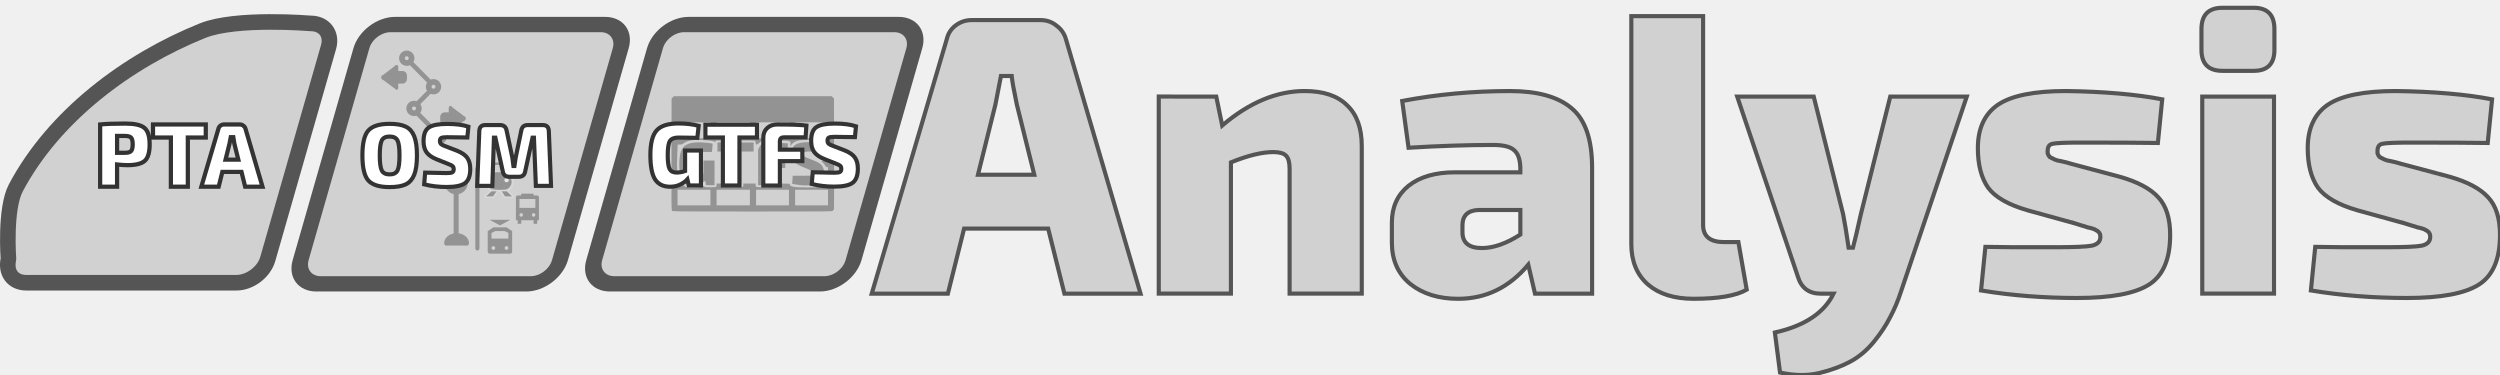
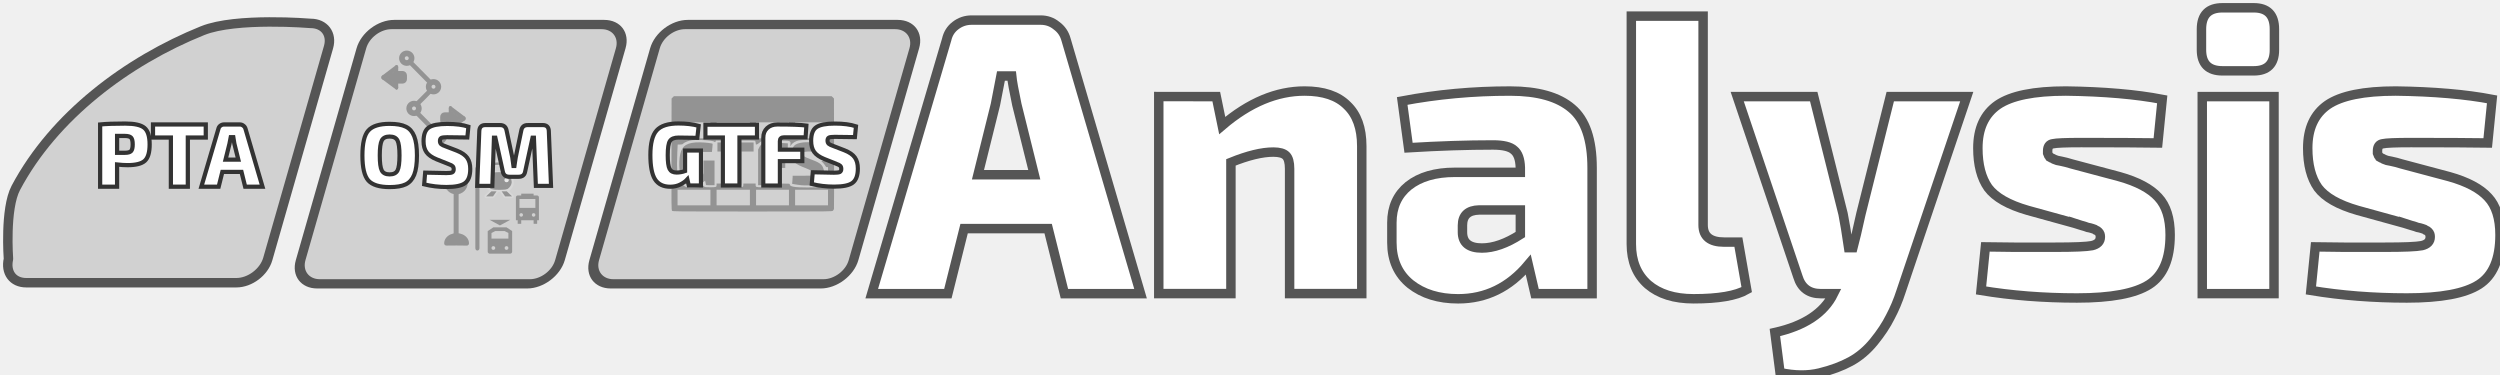
<svg xmlns="http://www.w3.org/2000/svg" width="200" height="30" viewBox="0 0 52.917 7.937" version="1.1" id="svg8">
  <defs id="defs2">
    </defs>
  <g id="layer1" transform="translate(-19.93508,-120.5299)">
-     <g id="g2081">
-       <g transform="matrix(0.330383,0,0,0.330383,13.93163,81.47845)" id="text12" style="font-style:normal;font-variant:normal;font-weight:bold;font-stretch:normal;font-size:5.953px;line-height:125%;font-family:Arial;-inkscape-font-specification:'Arial Bold';text-align:start;letter-spacing:0px;word-spacing:0px;text-anchor:start;fill:#d1d1d1;fill-opacity:1;stroke:#555555;stroke-width:0.265px;stroke-linecap:butt;stroke-linejoin:miter;stroke-opacity:1" aria-label="Analysis">
-         <path id="path1522" style="font-style:normal;font-variant:normal;font-weight:800;font-stretch:normal;font-size:25.4px;font-family:'Exo 2 Extra Bold';-inkscape-font-specification:'Exo 2 Extra Bold, Ultra-Bold';font-variant-ligatures:normal;font-variant-caps:normal;font-variant-numeric:normal;font-feature-settings:normal;text-align:start;writing-mode:lr-tb;text-anchor:start;fill:#d1d1d1;fill-opacity:1;stroke:#555555;stroke-width:0.265px;stroke-opacity:1" d="m 85.324,132.847 h -5.385 l -1.041,4.166 h -4.877 l 4.801,-16.281 q 0.127,-0.559 0.559,-0.889 0.457,-0.356 1.041,-0.356 h 4.42 q 0.584,0 1.016,0.356 0.457,0.33 0.61,0.889 l 4.775,16.281 h -4.877 z m -0.889,-3.454 -1.118,-4.496 q -0.279,-1.321 -0.33,-1.829 h -0.686 q -0.178,0.965 -0.356,1.829 l -1.118,4.496 z" />
-         <path id="path1524" style="font-style:normal;font-variant:normal;font-weight:800;font-stretch:normal;font-size:25.4px;font-family:'Exo 2 Extra Bold';-inkscape-font-specification:'Exo 2 Extra Bold, Ultra-Bold';font-variant-ligatures:normal;font-variant-caps:normal;font-variant-numeric:normal;font-feature-settings:normal;text-align:start;writing-mode:lr-tb;text-anchor:start;fill:#d1d1d1;fill-opacity:1;stroke:#555555;stroke-width:0.265px;stroke-opacity:1" d="m 96.094,124.388 0.381,1.854 q 2.591,-2.21 5.283,-2.21 1.803,0 2.718,0.914 0.94,0.889 0.94,2.616 v 9.449 h -4.623 v -8.001 q 0,-0.61 -0.229,-0.838 -0.229,-0.229 -0.813,-0.229 -1.092,0 -2.718,0.66 v 8.407 h -4.623 v -12.624 z" />
-         <path id="path1526" style="font-style:normal;font-variant:normal;font-weight:800;font-stretch:normal;font-size:25.4px;font-family:'Exo 2 Extra Bold';-inkscape-font-specification:'Exo 2 Extra Bold, Ultra-Bold';font-variant-ligatures:normal;font-variant-caps:normal;font-variant-numeric:normal;font-feature-settings:normal;text-align:start;writing-mode:lr-tb;text-anchor:start;fill:#d1d1d1;fill-opacity:1;stroke:#555555;stroke-width:0.265px;stroke-opacity:1" d="m 108.413,127.665 -0.406,-2.997 q 3.353,-0.635 6.909,-0.635 2.667,0 3.962,1.118 1.295,1.092 1.295,3.81 v 8.052 h -3.658 l -0.432,-1.854 q -1.829,2.184 -4.496,2.184 -1.854,0 -3.048,-0.94 -1.194,-0.965 -1.194,-2.667 v -1.27 q 0,-1.499 1.067,-2.362 1.092,-0.864 2.972,-0.864 h 4.191 v -0.305 q -0.025,-0.813 -0.406,-1.118 -0.356,-0.33 -1.346,-0.33 -2.464,0 -5.41,0.178 z m 3.454,4.978 v 0.432 q 0,1.016 1.245,1.016 1.118,0 2.464,-0.864 v -1.575 h -2.642 q -1.067,0.025 -1.067,0.991 z" />
-         <path id="path1528" style="font-style:normal;font-variant:normal;font-weight:800;font-stretch:normal;font-size:25.4px;font-family:'Exo 2 Extra Bold';-inkscape-font-specification:'Exo 2 Extra Bold, Ultra-Bold';font-variant-ligatures:normal;font-variant-caps:normal;font-variant-numeric:normal;font-feature-settings:normal;text-align:start;writing-mode:lr-tb;text-anchor:start;fill:#d1d1d1;fill-opacity:1;stroke:#555555;stroke-width:0.265px;stroke-opacity:1" d="m 127.285,119.232 v 13.386 q 0,1.092 1.346,1.092 h 0.914 l 0.533,3.048 q -1.016,0.584 -3.404,0.584 -1.854,0 -2.921,-0.914 -1.067,-0.94 -1.067,-2.591 v -14.605 z" />
-         <path id="path1530" style="font-style:normal;font-variant:normal;font-weight:800;font-stretch:normal;font-size:25.4px;font-family:'Exo 2 Extra Bold';-inkscape-font-specification:'Exo 2 Extra Bold, Ultra-Bold';font-variant-ligatures:normal;font-variant-caps:normal;font-variant-numeric:normal;font-feature-settings:normal;text-align:start;writing-mode:lr-tb;text-anchor:start;fill:#d1d1d1;fill-opacity:1;stroke:#555555;stroke-width:0.265px;stroke-opacity:1" d="m 144.176,124.388 -4.216,12.497 q -0.279,0.864 -0.686,1.626 -0.381,0.762 -1.041,1.575 -0.66,0.813 -1.499,1.27 -0.838,0.457 -1.981,0.737 -1.143,0.279 -2.54,-0.025 l -0.33,-2.565 q 2.845,-0.635 3.759,-2.489 h -0.813 q -1.143,0 -1.473,-1.092 l -3.886,-11.532 h 4.902 l 1.88,7.518 q 0.152,0.762 0.356,2.159 h 0.279 q 0.178,-0.66 0.508,-2.159 l 1.88,-7.518 z" />
-         <path id="path1532" style="font-style:normal;font-variant:normal;font-weight:800;font-stretch:normal;font-size:25.4px;font-family:'Exo 2 Extra Bold';-inkscape-font-specification:'Exo 2 Extra Bold, Ultra-Bold';font-variant-ligatures:normal;font-variant-caps:normal;font-variant-numeric:normal;font-feature-settings:normal;text-align:start;writing-mode:lr-tb;text-anchor:start;fill:#d1d1d1;fill-opacity:1;stroke:#555555;stroke-width:0.265px;stroke-opacity:1" d="m 151.034,132.491 -2.946,-0.813 q -1.854,-0.533 -2.54,-1.448 -0.66,-0.94 -0.66,-2.54 0,-1.88 1.27,-2.769 1.295,-0.889 4.369,-0.889 3.658,0.051 6.172,0.533 l -0.279,2.794 q -1.676,-0.025 -4.928,-0.025 -1.473,0 -1.803,0.076 -0.33,0.051 -0.33,0.457 0,0.076 0,0.152 0.025,0.076 0.051,0.127 0.051,0.051 0.076,0.102 0.051,0.025 0.127,0.076 0.076,0.025 0.152,0.076 0.076,0.025 0.203,0.076 0.152,0.025 0.254,0.051 0.127,0.025 0.33,0.076 0.203,0.051 0.356,0.102 l 3.048,0.813 q 1.727,0.483 2.489,1.321 0.762,0.813 0.762,2.413 0,2.311 -1.346,3.175 -1.346,0.864 -4.623,0.864 -3.226,0 -6.147,-0.483 l 0.279,-2.794 q 0.254,0 1.854,0.025 1.6,0 2.591,0 1.88,0 2.388,-0.102 0.533,-0.127 0.533,-0.559 0,-0.102 -0.025,-0.178 -0.025,-0.076 -0.102,-0.152 -0.076,-0.076 -0.152,-0.102 -0.051,-0.051 -0.229,-0.102 -0.152,-0.051 -0.305,-0.076 -0.127,-0.051 -0.406,-0.127 -0.254,-0.076 -0.483,-0.152 z" />
-         <path id="path1534" style="font-style:normal;font-variant:normal;font-weight:800;font-stretch:normal;font-size:25.4px;font-family:'Exo 2 Extra Bold';-inkscape-font-specification:'Exo 2 Extra Bold, Ultra-Bold';font-variant-ligatures:normal;font-variant-caps:normal;font-variant-numeric:normal;font-feature-settings:normal;text-align:start;writing-mode:lr-tb;text-anchor:start;fill:#d1d1d1;fill-opacity:1;stroke:#555555;stroke-width:0.265px;stroke-opacity:1" d="m 160.559,118.699 h 2.007 q 1.321,0 1.321,1.372 v 1.321 q 0,1.346 -1.321,1.346 h -2.007 q -1.346,0 -1.346,-1.346 v -1.321 q 0,-1.372 1.346,-1.372 z m 3.302,18.313 h -4.597 v -12.624 h 4.597 z" />
-         <path id="path1536" style="font-style:normal;font-variant:normal;font-weight:800;font-stretch:normal;font-size:25.4px;font-family:'Exo 2 Extra Bold';-inkscape-font-specification:'Exo 2 Extra Bold, Ultra-Bold';font-variant-ligatures:normal;font-variant-caps:normal;font-variant-numeric:normal;font-feature-settings:normal;text-align:start;writing-mode:lr-tb;text-anchor:start;fill:#d1d1d1;fill-opacity:1;stroke:#555555;stroke-width:0.265px;stroke-opacity:1" d="m 172.167,132.491 -2.946,-0.813 q -1.854,-0.533 -2.54,-1.448 -0.66,-0.94 -0.66,-2.54 0,-1.88 1.27,-2.769 1.295,-0.889 4.369,-0.889 3.658,0.051 6.172,0.533 l -0.279,2.794 q -1.676,-0.025 -4.928,-0.025 -1.473,0 -1.803,0.076 -0.33,0.051 -0.33,0.457 0,0.076 0,0.152 0.025,0.076 0.051,0.127 0.051,0.051 0.076,0.102 0.051,0.025 0.127,0.076 0.076,0.025 0.152,0.076 0.076,0.025 0.203,0.076 0.152,0.025 0.254,0.051 0.127,0.025 0.33,0.076 0.203,0.051 0.356,0.102 l 3.048,0.813 q 1.727,0.483 2.489,1.321 0.762,0.813 0.762,2.413 0,2.311 -1.346,3.175 -1.346,0.864 -4.623,0.864 -3.226,0 -6.147,-0.483 l 0.279,-2.794 q 0.254,0 1.854,0.025 1.6,0 2.591,0 1.88,0 2.388,-0.102 0.533,-0.127 0.533,-0.559 0,-0.102 -0.025,-0.178 -0.025,-0.076 -0.102,-0.152 -0.076,-0.076 -0.152,-0.102 -0.051,-0.051 -0.229,-0.102 -0.152,-0.051 -0.305,-0.076 -0.127,-0.051 -0.406,-0.127 -0.254,-0.076 -0.483,-0.152 z" />
+     <g id="g1160">
+       <g transform="matrix(0.330383,0,0,0.330383,13.93163,81.47845)" id="text12" style="font-style:normal;font-variant:normal;font-weight:bold;font-stretch:normal;font-size:5.953px;line-height:125%;font-family:Arial;-inkscape-font-specification:'Arial Bold';text-align:start;letter-spacing:0px;word-spacing:0px;text-anchor:start;fill:#ffffff;fill-opacity:1;stroke:#555555;stroke-width:0.605;stroke-linecap:butt;stroke-linejoin:miter;stroke-miterlimit:4;stroke-dasharray:none;stroke-opacity:1" aria-label="Analysis">
+         <path id="path1522" style="font-style:normal;font-variant:normal;font-weight:800;font-stretch:normal;font-size:25.4px;font-family:'Exo 2 Extra Bold';-inkscape-font-specification:'Exo 2 Extra Bold, Ultra-Bold';font-variant-ligatures:normal;font-variant-caps:normal;font-variant-numeric:normal;font-feature-settings:normal;text-align:start;writing-mode:lr-tb;text-anchor:start;fill:#ffffff;fill-opacity:1;stroke:#555555;stroke-width:0.605;stroke-miterlimit:4;stroke-dasharray:none;stroke-opacity:1" d="m 85.324,132.847 h -5.385 l -1.041,4.166 h -4.877 l 4.801,-16.281 q 0.127,-0.559 0.559,-0.889 0.457,-0.356 1.041,-0.356 h 4.42 q 0.584,0 1.016,0.356 0.457,0.33 0.61,0.889 l 4.775,16.281 h -4.877 z m -0.889,-3.454 -1.118,-4.496 q -0.279,-1.321 -0.33,-1.829 h -0.686 q -0.178,0.965 -0.356,1.829 l -1.118,4.496 z" />
+         <path id="path1524" style="font-style:normal;font-variant:normal;font-weight:800;font-stretch:normal;font-size:25.4px;font-family:'Exo 2 Extra Bold';-inkscape-font-specification:'Exo 2 Extra Bold, Ultra-Bold';font-variant-ligatures:normal;font-variant-caps:normal;font-variant-numeric:normal;font-feature-settings:normal;text-align:start;writing-mode:lr-tb;text-anchor:start;fill:#ffffff;fill-opacity:1;stroke:#555555;stroke-width:0.605;stroke-miterlimit:4;stroke-dasharray:none;stroke-opacity:1" d="m 96.094,124.388 0.381,1.854 q 2.591,-2.21 5.283,-2.21 1.803,0 2.718,0.914 0.94,0.889 0.94,2.616 v 9.449 h -4.623 v -8.001 q 0,-0.61 -0.229,-0.838 -0.229,-0.229 -0.813,-0.229 -1.092,0 -2.718,0.66 v 8.407 h -4.623 v -12.624 z" />
+         <path id="path1526" style="font-style:normal;font-variant:normal;font-weight:800;font-stretch:normal;font-size:25.4px;font-family:'Exo 2 Extra Bold';-inkscape-font-specification:'Exo 2 Extra Bold, Ultra-Bold';font-variant-ligatures:normal;font-variant-caps:normal;font-variant-numeric:normal;font-feature-settings:normal;text-align:start;writing-mode:lr-tb;text-anchor:start;fill:#ffffff;fill-opacity:1;stroke:#555555;stroke-width:0.605;stroke-miterlimit:4;stroke-dasharray:none;stroke-opacity:1" d="m 108.413,127.665 -0.406,-2.997 q 3.353,-0.635 6.909,-0.635 2.667,0 3.962,1.118 1.295,1.092 1.295,3.81 v 8.052 h -3.658 l -0.432,-1.854 q -1.829,2.184 -4.496,2.184 -1.854,0 -3.048,-0.94 -1.194,-0.965 -1.194,-2.667 v -1.27 q 0,-1.499 1.067,-2.362 1.092,-0.864 2.972,-0.864 h 4.191 v -0.305 q -0.025,-0.813 -0.406,-1.118 -0.356,-0.33 -1.346,-0.33 -2.464,0 -5.41,0.178 z m 3.454,4.978 v 0.432 q 0,1.016 1.245,1.016 1.118,0 2.464,-0.864 v -1.575 h -2.642 q -1.067,0.025 -1.067,0.991 z" />
+         <path id="path1528" style="font-style:normal;font-variant:normal;font-weight:800;font-stretch:normal;font-size:25.4px;font-family:'Exo 2 Extra Bold';-inkscape-font-specification:'Exo 2 Extra Bold, Ultra-Bold';font-variant-ligatures:normal;font-variant-caps:normal;font-variant-numeric:normal;font-feature-settings:normal;text-align:start;writing-mode:lr-tb;text-anchor:start;fill:#ffffff;fill-opacity:1;stroke:#555555;stroke-width:0.605;stroke-miterlimit:4;stroke-dasharray:none;stroke-opacity:1" d="m 127.285,119.232 v 13.386 q 0,1.092 1.346,1.092 h 0.914 l 0.533,3.048 q -1.016,0.584 -3.404,0.584 -1.854,0 -2.921,-0.914 -1.067,-0.94 -1.067,-2.591 v -14.605 z" />
+         <path id="path1530" style="font-style:normal;font-variant:normal;font-weight:800;font-stretch:normal;font-size:25.4px;font-family:'Exo 2 Extra Bold';-inkscape-font-specification:'Exo 2 Extra Bold, Ultra-Bold';font-variant-ligatures:normal;font-variant-caps:normal;font-variant-numeric:normal;font-feature-settings:normal;text-align:start;writing-mode:lr-tb;text-anchor:start;fill:#ffffff;fill-opacity:1;stroke:#555555;stroke-width:0.605;stroke-miterlimit:4;stroke-dasharray:none;stroke-opacity:1" d="m 144.176,124.388 -4.216,12.497 q -0.279,0.864 -0.686,1.626 -0.381,0.762 -1.041,1.575 -0.66,0.813 -1.499,1.27 -0.838,0.457 -1.981,0.737 -1.143,0.279 -2.54,-0.025 l -0.33,-2.565 q 2.845,-0.635 3.759,-2.489 h -0.813 q -1.143,0 -1.473,-1.092 l -3.886,-11.532 h 4.902 l 1.88,7.518 q 0.152,0.762 0.356,2.159 h 0.279 q 0.178,-0.66 0.508,-2.159 l 1.88,-7.518 z" />
+         <path id="path1532" style="font-style:normal;font-variant:normal;font-weight:800;font-stretch:normal;font-size:25.4px;font-family:'Exo 2 Extra Bold';-inkscape-font-specification:'Exo 2 Extra Bold, Ultra-Bold';font-variant-ligatures:normal;font-variant-caps:normal;font-variant-numeric:normal;font-feature-settings:normal;text-align:start;writing-mode:lr-tb;text-anchor:start;fill:#ffffff;fill-opacity:1;stroke:#555555;stroke-width:0.605;stroke-miterlimit:4;stroke-dasharray:none;stroke-opacity:1" d="m 151.034,132.491 -2.946,-0.813 q -1.854,-0.533 -2.54,-1.448 -0.66,-0.94 -0.66,-2.54 0,-1.88 1.27,-2.769 1.295,-0.889 4.369,-0.889 3.658,0.051 6.172,0.533 l -0.279,2.794 q -1.676,-0.025 -4.928,-0.025 -1.473,0 -1.803,0.076 -0.33,0.051 -0.33,0.457 0,0.076 0,0.152 0.025,0.076 0.051,0.127 0.051,0.051 0.076,0.102 0.051,0.025 0.127,0.076 0.076,0.025 0.152,0.076 0.076,0.025 0.203,0.076 0.152,0.025 0.254,0.051 0.127,0.025 0.33,0.076 0.203,0.051 0.356,0.102 l 3.048,0.813 q 1.727,0.483 2.489,1.321 0.762,0.813 0.762,2.413 0,2.311 -1.346,3.175 -1.346,0.864 -4.623,0.864 -3.226,0 -6.147,-0.483 l 0.279,-2.794 q 0.254,0 1.854,0.025 1.6,0 2.591,0 1.88,0 2.388,-0.102 0.533,-0.127 0.533,-0.559 0,-0.102 -0.025,-0.178 -0.025,-0.076 -0.102,-0.152 -0.076,-0.076 -0.152,-0.102 -0.051,-0.051 -0.229,-0.102 -0.152,-0.051 -0.305,-0.076 -0.127,-0.051 -0.406,-0.127 -0.254,-0.076 -0.483,-0.152 z" />
+         <path id="path1534" style="font-style:normal;font-variant:normal;font-weight:800;font-stretch:normal;font-size:25.4px;font-family:'Exo 2 Extra Bold';-inkscape-font-specification:'Exo 2 Extra Bold, Ultra-Bold';font-variant-ligatures:normal;font-variant-caps:normal;font-variant-numeric:normal;font-feature-settings:normal;text-align:start;writing-mode:lr-tb;text-anchor:start;fill:#ffffff;fill-opacity:1;stroke:#555555;stroke-width:0.605;stroke-miterlimit:4;stroke-dasharray:none;stroke-opacity:1" d="m 160.559,118.699 h 2.007 q 1.321,0 1.321,1.372 v 1.321 q 0,1.346 -1.321,1.346 h -2.007 q -1.346,0 -1.346,-1.346 v -1.321 q 0,-1.372 1.346,-1.372 z m 3.302,18.313 h -4.597 v -12.624 h 4.597 z" />
+         <path id="path1536" style="font-style:normal;font-variant:normal;font-weight:800;font-stretch:normal;font-size:25.4px;font-family:'Exo 2 Extra Bold';-inkscape-font-specification:'Exo 2 Extra Bold, Ultra-Bold';font-variant-ligatures:normal;font-variant-caps:normal;font-variant-numeric:normal;font-feature-settings:normal;text-align:start;writing-mode:lr-tb;text-anchor:start;fill:#ffffff;fill-opacity:1;stroke:#555555;stroke-width:0.605;stroke-miterlimit:4;stroke-dasharray:none;stroke-opacity:1" d="m 172.167,132.491 -2.946,-0.813 q -1.854,-0.533 -2.54,-1.448 -0.66,-0.94 -0.66,-2.54 0,-1.88 1.27,-2.769 1.295,-0.889 4.369,-0.889 3.658,0.051 6.172,0.533 l -0.279,2.794 q -1.676,-0.025 -4.928,-0.025 -1.473,0 -1.803,0.076 -0.33,0.051 -0.33,0.457 0,0.076 0,0.152 0.025,0.076 0.051,0.127 0.051,0.051 0.076,0.102 0.051,0.025 0.127,0.076 0.076,0.025 0.152,0.076 0.076,0.025 0.203,0.076 0.152,0.025 0.254,0.051 0.127,0.025 0.33,0.076 0.203,0.051 0.356,0.102 l 3.048,0.813 q 1.727,0.483 2.489,1.321 0.762,0.813 0.762,2.413 0,2.311 -1.346,3.175 -1.346,0.864 -4.623,0.864 -3.226,0 -6.147,-0.483 l 0.279,-2.794 q 0.254,0 1.854,0.025 1.6,0 2.591,0 1.88,0 2.388,-0.102 0.533,-0.127 0.533,-0.559 0,-0.102 -0.025,-0.178 -0.025,-0.076 -0.102,-0.152 -0.076,-0.076 -0.152,-0.102 -0.051,-0.051 -0.229,-0.102 -0.152,-0.051 -0.305,-0.076 -0.127,-0.051 -0.406,-0.127 -0.254,-0.076 -0.483,-0.152 z" />
      </g>
-       <rect transform="matrix(1,0,-0.2756374,0.9612617,0,0)" ry="0.522" y="125.927" x="68.653" height="5.71" width="5.489" id="rect14" style="opacity:1;fill:#d1d1d1;fill-opacity:1;fill-rule:evenodd;stroke:#555555;stroke-width:0.337;stroke-linecap:round;stroke-linejoin:round;stroke-miterlimit:4;stroke-dasharray:none;stroke-dashoffset:0;stroke-opacity:1;paint-order:normal" />
-       <rect transform="matrix(1,0,-0.2756374,0.9612617,0,0)" ry="0.522" y="125.927" x="62.439" height="5.71" width="5.489" id="rect14-8" style="opacity:1;fill:#d1d1d1;fill-opacity:1;fill-rule:evenodd;stroke:#555555;stroke-width:0.337;stroke-linecap:round;stroke-linejoin:round;stroke-miterlimit:4;stroke-dasharray:none;stroke-dashoffset:0;stroke-opacity:1;paint-order:normal" />
-       <path id="rect14-3" d="m 24.225,121.178 c 0.708,-0.286 2.286,-0.153 2.286,-0.153 0.289,0 0.458,0.224 0.378,0.502 l -1.286,4.485 c -0.08,0.278 -0.377,0.502 -0.666,0.502 h -4.445 c -0.289,0 -0.442,-0.22 -0.378,-0.502 0,0 -0.08,-1.06 0.156,-1.506 0.807,-1.522 2.356,-2.684 3.954,-3.328 z" style="opacity:1;fill:#d1d1d1;fill-opacity:1;fill-rule:evenodd;stroke:#555555;stroke-width:0.33;stroke-linecap:round;stroke-linejoin:round;stroke-miterlimit:4;stroke-dasharray:none;stroke-dashoffset:0;stroke-opacity:1;paint-order:normal" />
+       <rect transform="matrix(1,0,-0.2756374,0.9612617,0,0)" ry="0.522" y="125.927" x="68.653" height="5.71" width="5.489" id="rect14" style="opacity:1;fill:#d1d1d1;fill-opacity:1;fill-rule:evenodd;stroke:#555555;stroke-width:0.204;stroke-linecap:round;stroke-linejoin:round;stroke-miterlimit:4;stroke-dasharray:none;stroke-dashoffset:0;stroke-opacity:1;paint-order:normal" />
+       <rect transform="matrix(1,0,-0.2756374,0.9612617,0,0)" ry="0.522" y="125.927" x="62.439" height="5.71" width="5.489" id="rect14-8" style="opacity:1;fill:#d1d1d1;fill-opacity:1;fill-rule:evenodd;stroke:#555555;stroke-width:0.204;stroke-linecap:round;stroke-linejoin:round;stroke-miterlimit:4;stroke-dasharray:none;stroke-dashoffset:0;stroke-opacity:1;paint-order:normal" />
+       <path id="rect14-3" d="m 24.225,121.178 c 0.708,-0.286 2.286,-0.153 2.286,-0.153 0.289,0 0.458,0.224 0.378,0.502 l -1.286,4.485 c -0.08,0.278 -0.377,0.502 -0.666,0.502 h -4.445 c -0.289,0 -0.442,-0.22 -0.378,-0.502 0,0 -0.08,-1.06 0.156,-1.506 0.807,-1.522 2.356,-2.684 3.954,-3.328 z" style="opacity:1;fill:#d1d1d1;fill-opacity:1;fill-rule:evenodd;stroke:#555555;stroke-width:0.2;stroke-linecap:round;stroke-linejoin:round;stroke-miterlimit:4;stroke-dasharray:none;stroke-dashoffset:0;stroke-opacity:1;paint-order:normal" />
      <g style="opacity:0.5" id="g1064" transform="matrix(0.07799158,0,0,0.07799158,26.09587,114.8543)">
        <path style="fill:#555555;fill-opacity:1;fill-rule:evenodd;stroke:#555555;stroke-width:14.805;stroke-linecap:round;stroke-linejoin:miter;stroke-miterlimit:4;stroke-dasharray:none;stroke-opacity:1" d="M 9.453,111.443 C 2.985,128.192 -3.483,144.942 -9.95,161.692" id="path332" transform="matrix(0.05632864,0.05723231,-0.04795808,0.09216593,42.46752,86.72184)" />
        <path style="display:inline;fill:#555555;fill-opacity:1;fill-rule:evenodd;stroke:#555555;stroke-width:10.109;stroke-linecap:round;stroke-linejoin:miter;stroke-miterlimit:4;stroke-dasharray:none;stroke-opacity:1" d="M 9.453,111.443 C 2.985,128.192 -3.483,144.942 -9.95,161.692" id="path332-5-9" transform="matrix(0.03553395,-0.1295681,0.1165336,0.05416917,19.14018,84.96239)" />
        <path style="display:inline;fill:#555555;fill-opacity:1;fill-rule:evenodd;stroke:#555555;stroke-width:10.109;stroke-linecap:round;stroke-linejoin:miter;stroke-miterlimit:4;stroke-dasharray:none;stroke-opacity:1" d="M 9.453,111.443 C 2.985,128.192 -3.483,144.942 -9.95,161.692" id="path332-5-9-3" transform="matrix(0.03553395,-0.1295681,0.1165336,0.05416917,20.9746,98.70697)" />
        <ellipse style="display:inline;opacity:1;fill:none;fill-opacity:1;fill-rule:evenodd;stroke:#555555;stroke-width:1.549;stroke-linecap:round;stroke-linejoin:round;stroke-miterlimit:4;stroke-dasharray:none;stroke-dashoffset:0;stroke-opacity:1" id="path1178-0-6-9-8" cx="31.401" cy="88.566" rx="1.307" ry="1.301" />
        <ellipse style="display:inline;opacity:1;fill:none;fill-opacity:1;fill-rule:evenodd;stroke:#555555;stroke-width:1.549;stroke-linecap:round;stroke-linejoin:round;stroke-miterlimit:4;stroke-dasharray:none;stroke-dashoffset:0;stroke-opacity:1" id="path1178-0-6-9-0" cx="38.66" cy="96.308" rx="1.307" ry="1.301" />
        <ellipse style="display:inline;opacity:1;fill:none;fill-opacity:1;fill-rule:evenodd;stroke:#555555;stroke-width:1.549;stroke-linecap:round;stroke-linejoin:round;stroke-miterlimit:4;stroke-dasharray:none;stroke-dashoffset:0;stroke-opacity:1" id="path1178-0-6-9-2" cx="33.372" cy="102.193" rx="1.307" ry="1.301" />
        <ellipse style="display:inline;opacity:1;fill:none;fill-opacity:1;fill-rule:evenodd;stroke:#555555;stroke-width:1.549;stroke-linecap:round;stroke-linejoin:round;stroke-miterlimit:4;stroke-dasharray:none;stroke-dashoffset:0;stroke-opacity:1" id="path1178-0-6-9-1" cx="40.216" cy="109.832" rx="1.307" ry="1.301" />
        <g id="g8265" transform="matrix(0.6050487,0,0,0.6050487,16.29402,41.06416)">
          <g style="fill:#555555;fill-opacity:1" transform="matrix(-0.7270975,0,0,0.9466086,53.47334,12.68165)" id="g1778-5">
            <path transform="rotate(0.3252892,12.29847,98.03067)" d="m 12.276,93.222 c 0.015,3.206 0.03,6.411 0.044,9.617" id="path1745-9" style="fill:#555555;fill-opacity:1;fill-rule:evenodd;stroke:#555555;stroke-width:2;stroke-linecap:round;stroke-linejoin:miter;stroke-miterlimit:4;stroke-dasharray:none;stroke-opacity:1" />
            <path transform="rotate(-60.11306,12.32021,102.884)" d="m 12.276,93.222 c 0.015,3.206 0.03,6.411 0.044,9.617" id="path1745-4-7" style="fill:#555555;fill-opacity:1;fill-rule:evenodd;stroke:#555555;stroke-width:2;stroke-linecap:round;stroke-linejoin:miter;stroke-miterlimit:4;stroke-dasharray:none;stroke-opacity:1" />
            <path transform="rotate(60.08149,12.21201,93.2114)" d="m 12.276,93.222 c 0.015,3.206 0.03,6.411 0.044,9.617" id="path1745-6-5" style="fill:#555555;fill-opacity:1;fill-rule:evenodd;stroke:#555555;stroke-width:2;stroke-linecap:round;stroke-linejoin:miter;stroke-miterlimit:4;stroke-dasharray:none;stroke-opacity:1" />
          </g>
          <path transform="matrix(0.2645833,0,0,0.2645833,19.97857,83.54421)" id="path8249" d="m 95.593,83.017 c 0,3.657 0,7.314 0,10.971 4.886,-3.615 9.77,-7.231 14.652,-10.852 -4.883,-3.699 -9.767,-7.395 -14.652,-11.091 0,3.657 0,7.314 0,10.971 z" style="opacity:1;fill:#555555;fill-opacity:1;fill-rule:evenodd;stroke:#555555;stroke-width:2.407;stroke-linecap:round;stroke-linejoin:round;stroke-miterlimit:4;stroke-dasharray:none;stroke-dashoffset:0;stroke-opacity:1;paint-order:normal" />
        </g>
        <g id="g8265-8" transform="matrix(-0.6050487,0,0,0.6050487,55.5863,29.9198)">
          <g style="fill:#555555;fill-opacity:1" transform="matrix(-0.7270975,0,0,0.9466086,53.47334,12.68165)" id="g1778-5-6">
            <path transform="rotate(0.3252892,12.29847,98.03067)" d="m 12.276,93.222 c 0.015,3.206 0.03,6.411 0.044,9.617" id="path1745-9-0" style="fill:#555555;fill-opacity:1;fill-rule:evenodd;stroke:#555555;stroke-width:2;stroke-linecap:round;stroke-linejoin:miter;stroke-miterlimit:4;stroke-dasharray:none;stroke-opacity:1" />
            <path transform="rotate(-60.11306,12.32021,102.884)" d="m 12.276,93.222 c 0.015,3.206 0.03,6.411 0.044,9.617" id="path1745-4-7-4" style="fill:#555555;fill-opacity:1;fill-rule:evenodd;stroke:#555555;stroke-width:2;stroke-linecap:round;stroke-linejoin:miter;stroke-miterlimit:4;stroke-dasharray:none;stroke-opacity:1" />
            <path transform="rotate(60.08149,12.21201,93.2114)" d="m 12.276,93.222 c 0.015,3.206 0.03,6.411 0.044,9.617" id="path1745-6-5-8" style="fill:#555555;fill-opacity:1;fill-rule:evenodd;stroke:#555555;stroke-width:2;stroke-linecap:round;stroke-linejoin:miter;stroke-miterlimit:4;stroke-dasharray:none;stroke-opacity:1" />
          </g>
          <path transform="matrix(0.2645833,0,0,0.2645833,19.97857,83.54421)" id="path8249-8" d="m 95.593,83.017 c 0,3.657 0,7.314 0,10.971 4.886,-3.615 9.77,-7.231 14.652,-10.852 -4.883,-3.699 -9.767,-7.395 -14.652,-11.091 0,3.657 0,7.314 0,10.971 z" style="opacity:1;fill:#555555;fill-opacity:1;fill-rule:evenodd;stroke:#555555;stroke-width:2.407;stroke-linecap:round;stroke-linejoin:round;stroke-miterlimit:4;stroke-dasharray:none;stroke-dashoffset:0;stroke-opacity:1;paint-order:normal" />
        </g>
        <rect style="opacity:1;fill:#555555;fill-opacity:1;fill-rule:evenodd;stroke:#555555;stroke-width:1.375;stroke-linecap:round;stroke-linejoin:round;stroke-miterlimit:4;stroke-dasharray:none;stroke-dashoffset:0;stroke-opacity:1;paint-order:normal" id="rect8346" width="2.547" height="2.057" x="28.223" y="92.717" ry="0.527" />
        <rect style="opacity:1;fill:#555555;fill-opacity:1;fill-rule:evenodd;stroke:#555555;stroke-width:1.375;stroke-linecap:round;stroke-linejoin:round;stroke-miterlimit:4;stroke-dasharray:none;stroke-dashoffset:0;stroke-opacity:1;paint-order:normal" id="rect8346-8" width="2.547" height="2.057" x="41.162" y="103.944" ry="0.527" />
      </g>
      <g style="opacity:0.5" transform="matrix(0.08401008,0,0,0.08401008,27.34482,116.5974)" id="g4408">
        <g id="g1955" transform="translate(-2.623967,0.04109119)">
          <path transform="matrix(0.9999362,0.01129186,0.01589519,-0.9998737,0,0)" d="m 33.741,-107.719 a 2.564,1.991 0 0 1 -1.301,1.733 2.564,1.991 0 0 1 -2.582,-0.026 2.564,1.991 0 0 1 -1.243,-1.758 l 2.563,0.051 z" id="path6245" style="opacity:1;fill:#555555;fill-opacity:1;fill-rule:evenodd;stroke:#555555;stroke-width:1.123;stroke-linecap:round;stroke-linejoin:round;stroke-miterlimit:4;stroke-dasharray:none;stroke-dashoffset:0;stroke-opacity:1" />
          <rect ry="0.03" y="94.738" x="29.341" height="10.977" width="0.022" id="rect6249" style="opacity:1;fill:#666666;fill-opacity:1;fill-rule:evenodd;stroke:#555555;stroke-width:1.237;stroke-linecap:round;stroke-linejoin:round;stroke-miterlimit:4;stroke-dasharray:none;stroke-dashoffset:0;stroke-opacity:1" />
          <path d="m 31.319,92.832 a 1.952,1.952 0 0 1 -1.946,1.952 1.952,1.952 0 0 1 -1.957,-1.94 1.952,1.952 0 0 1 1.934,-1.963 1.952,1.952 0 0 1 1.969,1.929 l -1.951,0.023 z" id="path6253" style="opacity:1;fill:#555555;fill-opacity:1;fill-rule:evenodd;stroke:#555555;stroke-width:1.915;stroke-linecap:round;stroke-linejoin:round;stroke-miterlimit:4;stroke-dasharray:none;stroke-dashoffset:0;stroke-opacity:1" />
        </g>
        <path style="opacity:0.3;fill:none;stroke:#ffffff;stroke-width:0.855;stroke-linecap:round;stroke-linejoin:round;stroke-miterlimit:4;stroke-dasharray:none;stroke-opacity:1" d="m 37.921,87.546 c -0.35,-0.006 -0.701,0.007 -1.049,0.02 -0.669,-0.035 -1.361,0.316 -1.638,0.92 -0.296,0.887 -0.419,1.818 -0.588,2.734 -0.08,0.627 -0.296,1.241 -0.27,1.878 0.087,0.578 0.488,1.071 0.937,1.441 l 0.003,0.002 0.019,0.01 c 0.889,0.247 1.832,0.219 2.749,0.205 0.584,-0.049 1.202,0.027 1.75,-0.213 0.536,-0.383 0.955,-0.983 0.995,-1.643 -0.016,-0.105 -0.036,-0.209 -0.053,-0.313 0.034,-0.269 -0.033,-0.566 -0.1,-0.818 -0.115,-0.504 -0.212,-1.013 -0.318,-1.52 -0.068,-0.357 -0.136,-0.714 -0.205,-1.071 -0.038,-0.33 -0.16,-0.663 -0.358,-0.939 -0.015,-0.037 -0.028,-0.075 -0.043,-0.112 -0.064,-0.074 -0.113,-0.106 -0.153,-0.113 -0.175,-0.172 -0.386,-0.306 -0.634,-0.376 -0.344,-0.061 -0.694,-0.085 -1.044,-0.091 z m -2.329,7.475 -1.303,1.262 h 1.737 l 0.868,-1.262 z m 2.605,0 0.868,1.262 h 1.737 l -1.303,-1.262 z" id="path7782" />
        <rect width="10.421" height="10.098" x="32.119" y="87.447" id="canvas" style="visibility:hidden;fill:none;stroke:none;stroke-width:0.427" />
        <path style="fill:#555555;fill-opacity:1;stroke:none;stroke-width:0.427" d="m 35.592,95.02 -1.303,1.262 h 1.737 l 0.868,-1.262 z" id="path12" />
        <path style="fill:#555555;fill-opacity:1;stroke:none;stroke-width:0.427" d="m 38.198,95.02 0.868,1.262 h 1.737 l -1.303,-1.262 z" id="rect3226" />
        <path style="opacity:0.3;fill:none;fill-opacity:1;fill-rule:evenodd;stroke:#ffffff;stroke-width:0.802;stroke-linecap:round;stroke-linejoin:round;stroke-miterlimit:4;stroke-dasharray:none;stroke-dashoffset:0;stroke-opacity:1" d="m 37.495,88.242 c 0.567,-1.46e-4 1.279,-0.055 1.661,0.35 0.354,0.375 0.518,1.111 0.196,1.512 -0.363,0.452 -0.891,0.211 -1.761,0.209 -0.556,-8.68e-4 -1.266,0.195 -1.601,-0.214 -0.338,-0.411 -0.214,-1.176 0.145,-1.57 0.307,-0.337 0.896,-0.287 1.359,-0.287 z" id="rect1061" />
        <path id="path1091" d="m 35.614,94.127 c -0.391,-0.322 -0.741,-0.752 -0.817,-1.256 -0.023,-0.555 0.166,-1.09 0.235,-1.637 0.147,-0.798 0.254,-1.61 0.512,-2.383 0.242,-0.527 0.845,-0.832 1.429,-0.801 0.607,-0.023 1.225,-0.043 1.825,0.062 0.603,0.171 0.97,0.763 1.036,1.343 0.21,1.079 0.42,2.158 0.59,3.244 -0.034,0.575 -0.4,1.099 -0.868,1.433 -0.478,0.209 -1.017,0.143 -1.526,0.185 -0.8,0.011 -1.622,0.036 -2.397,-0.179 l -0.016,-0.008 -0.003,-0.002 z" style="fill:none;fill-opacity:1;stroke:#555555;stroke-width:0.613;stroke-miterlimit:4;stroke-dasharray:none;stroke-opacity:1" />
        <path id="path1089" d="m 36.008,88.367 c -0.466,0.314 -0.478,0.911 -0.621,1.393 -0.187,0.84 -0.35,1.685 -0.529,2.526 -0.002,0.448 0.445,0.714 0.804,0.903 0.722,0.315 1.537,0.282 2.311,0.284 0.754,-0.026 1.586,-0.079 2.169,-0.603 0.354,-0.287 0.245,-0.779 0.146,-1.155 -0.242,-1.064 -0.385,-2.159 -0.805,-3.175 -0.24,-0.28 -0.277,0.083 -0.175,0.258 0.085,0.38 0.139,0.767 0.224,1.145 0.042,0.402 -0.404,0.441 -0.692,0.325 -0.93,-0.104 -1.881,-0.111 -2.803,0.064 -0.453,-0.124 -0.185,-0.658 -0.147,-0.965 0.041,-0.322 0.178,-0.706 0.118,-0.998 z m -0.268,3.437 c 0.434,-0.045 0.599,0.663 0.185,0.801 -0.37,0.206 -0.821,-0.334 -0.529,-0.64 0.086,-0.095 0.209,-0.167 0.343,-0.161 z m 3.757,0.012 c 0.434,-0.045 0.599,0.663 0.185,0.801 -0.371,0.206 -0.821,-0.335 -0.529,-0.64 0.086,-0.096 0.209,-0.167 0.344,-0.161 z" style="fill:#555555;fill-opacity:1;stroke:#555555;stroke-width:0.059;stroke-opacity:1" />
        <path id="path1095" d="m 40.264,92.892 c -0.029,0.606 -0.619,1.014 -1.179,1.152 -1.035,0.301 -2.181,0.286 -3.193,-0.091 -0.417,-0.184 -0.796,-0.512 -0.919,-0.952 0.147,-0.413 0.692,-0.049 1.016,-0.138 0.943,0.073 1.89,0.116 2.836,0.067 0.48,-0.013 0.96,-0.026 1.439,-0.038 z" style="opacity:1;fill:#555555;fill-opacity:1;fill-rule:evenodd;stroke:#555555;stroke-width:0.44;stroke-linecap:round;stroke-linejoin:round;stroke-miterlimit:4;stroke-dasharray:none;stroke-dashoffset:0;stroke-opacity:1" />
        <ellipse style="opacity:1;fill:#ffffff;fill-opacity:1;fill-rule:evenodd;stroke:none;stroke-width:0.944;stroke-linecap:round;stroke-linejoin:round;stroke-miterlimit:4;stroke-dasharray:none;stroke-dashoffset:0;stroke-opacity:1" id="path1066" cx="35.746" cy="92.196" rx="0.543" ry="0.526" />
        <ellipse style="opacity:1;fill:#ffffff;fill-opacity:1;fill-rule:evenodd;stroke:none;stroke-width:0.944;stroke-linecap:round;stroke-linejoin:round;stroke-miterlimit:4;stroke-dasharray:none;stroke-dashoffset:0;stroke-opacity:1" id="path1066-9" cx="39.427" cy="92.196" rx="0.543" ry="0.526" />
        <path d="m 43.124,95.609 v 0.446 h -0.892 c -0.223,0 -0.446,0.223 -0.446,0.446 v 5.795 h 0.446 v 0.892 h 0.892 v -0.892 h 3.12 v 0.892 h 0.892 v -0.892 h 0.446 v -5.795 c 0,-0.223 -0.223,-0.446 -0.446,-0.446 h -0.892 v -0.446 z m -0.446,1.337 h 4.012 v 2.229 h -4.012 z m 0.446,3.566 c 0.247,0 0.446,0.199 0.446,0.446 0,0.247 -0.199,0.446 -0.446,0.446 -0.247,0 -0.446,-0.199 -0.446,-0.446 0,-0.247 0.199,-0.446 0.446,-0.446 z m 3.12,0 c 0.247,0 0.446,0.199 0.446,0.446 0,0.247 -0.199,0.446 -0.446,0.446 -0.247,0 -0.446,-0.199 -0.446,-0.446 0,-0.247 0.199,-0.446 0.446,-0.446 z" id="path8522-6-8" style="color:#000000;display:inline;overflow:visible;visibility:visible;fill:#555555;fill-opacity:1;fill-rule:nonzero;stroke:none;stroke-width:0.892;marker:none;enable-background:accumulate" />
        <path style="color:#000000;display:inline;overflow:visible;visibility:visible;fill:#555555;fill-opacity:1;fill-rule:nonzero;stroke:none;stroke-width:0.947;marker:none;enable-background:accumulate" id="rect8366-0" d="m 35.156,102.19 2.604,1.42 2.604,-1.42 z m 0.947,1.894 -1.42,0.947 v 5.208 c 0,0.237 0.237,0.473 0.473,0.473 h 1.184 1.657 1.184 1.184 c 0.237,0 0.473,-0.237 0.473,-0.473 v -5.208 l -1.42,-0.947 z m 0.473,0.947 h 2.367 l 0.947,0.473 v 1.42 h -4.261 v -1.42 z m -0.473,3.788 c 0.262,0 0.473,0.211 0.473,0.473 0,0.262 -0.211,0.473 -0.473,0.473 -0.262,0 -0.473,-0.211 -0.473,-0.473 0,-0.262 0.211,-0.473 0.473,-0.473 z m 3.314,0 c 0.262,0 0.473,0.211 0.473,0.473 0,0.262 -0.211,0.473 -0.473,0.473 -0.262,0 -0.473,-0.211 -0.473,-0.473 0,-0.262 0.211,-0.473 0.473,-0.473 z" />
        <rect style="opacity:1;fill:none;fill-opacity:1;fill-rule:evenodd;stroke:#555555;stroke-width:0.794;stroke-linecap:round;stroke-linejoin:round;stroke-miterlimit:4;stroke-dasharray:none;stroke-dashoffset:0;stroke-opacity:1;paint-order:normal" id="rect1957" width="0.246" height="20.471" x="31.958" y="89.074" ry="0.176" />
      </g>
      <g style="opacity:0.5" id="g1459" transform="matrix(0.1101892,0,0,0.1101892,33.18121,110.6426)">
        <path id="path130" d="M 8.885,130.215 C 8.764,130.08 8.756,129.259 8.775,119.359 l 0.021,-10.711 0.219,-0.219 0.219,-0.219 H 24.391 39.549 l 0.219,0.219 0.219,0.219 0.022,10.52 c 0.012,5.786 0.002,10.601 -0.022,10.7 -0.024,0.099 -0.114,0.25 -0.2,0.336 -0.154,0.154 -0.327,0.156 -15.463,0.156 -14.765,0 -15.312,-0.005 -15.439,-0.145 z m 7.372,-2.539 v -1.5 H 13.099 9.94 v 1.5 1.5 h 3.159 3.159 z m 7.581,0 v -1.5 h -3.198 -3.198 v 1.5 1.5 h 3.198 3.198 z m 7.502,0 v -1.5 H 28.181 25.023 v 1.5 1.5 h 3.159 3.159 z m 7.502,0 v -1.5 h -3.159 -3.159 v 1.5 1.5 h 3.159 3.159 z m -24.368,-2.116 0.388,-0.177 0.17,0.159 c 0.152,0.143 0.275,0.159 1.195,0.159 1.13,0 1.215,-0.031 1.215,-0.45 v -0.261 h 1.027 1.027 v 0.261 c 0,0.433 0.06,0.45 1.54,0.45 1.48,0 1.54,-0.018 1.54,-0.45 v -0.261 h 1.184 1.184 v 0.261 c 0,0.433 0.06,0.45 1.54,0.45 1.48,0 1.54,-0.018 1.54,-0.45 v -0.261 H 29.761 c 1.678,0 1.737,0.005 1.737,0.156 0,0.434 0.91,0.594 3.356,0.593 1.779,-0.001 1.922,-0.012 2.336,-0.178 0.243,-0.098 0.524,-0.266 0.626,-0.374 0.152,-0.162 0.259,-0.197 0.605,-0.197 h 0.421 v -1.579 -1.579 h -0.195 c -0.141,0 -0.231,-0.071 -0.324,-0.257 -0.071,-0.141 -0.275,-0.408 -0.453,-0.592 l -0.324,-0.336 h 0.648 0.648 v -1.579 -1.579 h -0.276 c -0.241,0 -0.276,-0.025 -0.276,-0.196 0,-0.28 -0.25,-0.41 -1.057,-0.551 -0.834,-0.145 -3.378,-0.168 -4.013,-0.035 -0.584,0.122 -1.136,0.439 -1.407,0.808 l -0.231,0.314 0.046,-0.388 c 0.039,-0.331 0.021,-0.41 -0.125,-0.542 -0.16,-0.145 -0.325,-0.157 -2.564,-0.187 -2.675,-0.037 -2.752,-0.026 -3.308,0.464 -0.195,0.172 -0.429,0.312 -0.52,0.312 -0.14,0 -0.166,-0.048 -0.166,-0.306 0,-0.168 -0.048,-0.346 -0.108,-0.396 -0.078,-0.064 -1.141,-0.084 -3.808,-0.069 l -3.7,0.021 -0.087,0.175 c -0.075,0.151 -0.102,0.159 -0.2,0.063 -0.334,-0.332 -3.754,-0.499 -4.774,-0.233 -0.548,0.143 -1.09,0.399 -1.274,0.603 -0.097,0.107 -0.245,0.144 -0.579,0.144 H 9.965 l -0.066,1.441 c -0.084,1.831 -0.084,2.738 -6.267e-4,4.58 l 0.067,1.481 h 0.35 c 0.285,0 0.409,0.051 0.67,0.273 0.514,0.44 0.821,0.514 2.035,0.492 0.911,-0.016 1.122,-0.045 1.454,-0.196 z m -2.323,-0.296 c -1.116,-0.312 -1.615,-1.1 -1.821,-2.879 -0.11,-0.948 -0.055,-2.309 0.123,-3.062 0.399,-1.685 1.396,-2.278 3.79,-2.254 0.906,0.009 2.369,0.175 2.443,0.277 0.01,0.014 -0.017,0.371 -0.06,0.795 l -0.078,0.77 -1.508,1.5e-4 c -1.641,1.6e-4 -1.889,0.054 -2.191,0.474 -0.348,0.485 -0.401,2.777 -0.081,3.501 0.225,0.508 0.508,0.637 1.273,0.583 0.944,-0.068 0.873,0.057 0.873,-1.526 v -1.373 h 1.066 1.066 v 2.369 2.369 h -0.829 c -0.737,0 -0.829,-0.015 -0.83,-0.138 -2.46e-4,-0.076 -0.037,-0.27 -0.082,-0.432 l -0.081,-0.293 -0.35,0.267 c -0.729,0.556 -1.878,0.79 -2.724,0.553 z m 21.558,0.048 c -0.326,-0.034 -0.854,-0.109 -1.175,-0.167 l -0.583,-0.104 0.049,-0.519 c 0.027,-0.285 0.049,-0.634 0.05,-0.775 l 5.6e-4,-0.257 h 1.777 c 1.671,0 1.786,-0.009 1.935,-0.158 0.209,-0.209 0.2,-0.518 -0.02,-0.737 -0.098,-0.097 -0.622,-0.35 -1.165,-0.56 -2.211,-0.858 -2.6,-1.235 -2.669,-2.58 -0.081,-1.592 0.451,-2.174 2.163,-2.367 1.14,-0.128 3.441,0.067 3.687,0.312 0.041,0.041 0.048,0.364 0.015,0.751 l -0.057,0.679 h -1.671 c -1.855,0 -2.022,0.039 -2.022,0.47 0,0.381 0.224,0.542 1.331,0.957 1.796,0.673 2.231,0.96 2.541,1.672 0.354,0.813 0.201,2.214 -0.302,2.77 -0.196,0.216 -0.624,0.416 -1.122,0.521 -0.571,0.122 -2.02,0.169 -2.764,0.09 z m -13.74,-3.243 v -3.238 h -1.184 -1.184 v -0.869 -0.869 h 3.475 3.475 v 0.869 0.869 h -1.184 -1.184 v 3.238 3.238 h -1.106 -1.106 z m 5.449,-0.182 v -3.42 l 0.207,-0.416 c 0.443,-0.89 0.967,-1.019 3.624,-0.897 1.029,0.047 1.88,0.098 1.892,0.111 0.012,0.014 -4.03e-4,0.363 -0.027,0.775 l -0.049,0.75 -1.642,0.04 c -1.343,0.032 -1.655,0.061 -1.716,0.158 -0.041,0.065 -0.075,0.429 -0.076,0.809 l -0.001,0.691 h 1.5 1.5 v 0.75 0.75 h -1.5 -1.5 v 1.658 1.658 h -1.106 -1.106 z m -9.16,-7.122 v -1.54 H 13.099 9.94 v 1.54 1.54 h 3.159 3.159 z m 7.581,0 v -1.54 h -3.198 -3.198 v 1.54 1.54 h 3.198 3.198 z m 7.502,0 v -1.54 H 28.181 25.023 v 1.54 1.54 h 3.159 3.159 z m 7.502,0 v -1.54 h -3.159 -3.159 v 1.54 1.54 h 3.159 3.159 z" style="fill:#555555;fill-opacity:1;stroke-width:0.079" />
      </g>
      <g transform="matrix(0.330383,0,0,0.330383,13.93163,81.47845)" id="text1481" style="font-style:normal;font-variant:normal;font-weight:bold;font-stretch:normal;font-size:5.953px;line-height:125%;font-family:Arial;-inkscape-font-specification:'Arial Bold';text-align:start;letter-spacing:0px;word-spacing:0px;text-anchor:start;fill:#000000;fill-opacity:1;stroke:none;stroke-width:0.265px;stroke-linecap:butt;stroke-linejoin:miter;stroke-opacity:1" aria-label="OSM">
        <path id="path1548" style="font-style:normal;font-variant:normal;font-weight:800;font-stretch:normal;font-size:5.644px;font-family:'Exo 2 Extra Bold';-inkscape-font-specification:'Exo 2 Extra Bold, Ultra-Bold';font-variant-ligatures:normal;font-variant-caps:normal;font-variant-numeric:normal;font-feature-settings:normal;text-align:start;writing-mode:lr-tb;text-anchor:start;fill:#ffffff;fill-opacity:1;stroke:#333333;stroke-width:0.265px;stroke-opacity:1" d="m 43.134,126.134 q 0.666,0 1.033,0.181 0.367,0.175 0.542,0.615 0.175,0.435 0.175,1.23 0,0.796 -0.175,1.236 -0.175,0.435 -0.542,0.615 -0.367,0.175 -1.033,0.175 -0.982,0 -1.366,-0.423 -0.378,-0.429 -0.378,-1.603 0,-1.174 0.378,-1.597 0.384,-0.429 1.366,-0.429 z m 0.502,1.061 q -0.13,-0.248 -0.502,-0.248 -0.373,0 -0.502,0.248 -0.13,0.248 -0.13,0.965 0,0.717 0.13,0.965 0.13,0.248 0.502,0.248 0.373,0 0.502,-0.248 0.13,-0.248 0.13,-0.965 0,-0.717 -0.13,-0.965 z" />
        <path id="path1550" style="font-style:normal;font-variant:normal;font-weight:800;font-stretch:normal;font-size:5.644px;font-family:'Exo 2 Extra Bold';-inkscape-font-specification:'Exo 2 Extra Bold, Ultra-Bold';font-variant-ligatures:normal;font-variant-caps:normal;font-variant-numeric:normal;font-feature-settings:normal;text-align:start;writing-mode:lr-tb;text-anchor:start;fill:#ffffff;fill-opacity:1;stroke:#333333;stroke-width:0.265px;stroke-opacity:1" d="m 46.927,128.719 -0.779,-0.31 q -0.457,-0.186 -0.649,-0.452 -0.192,-0.271 -0.192,-0.706 0,-0.655 0.333,-0.881 0.333,-0.231 1.185,-0.231 0.818,0 1.355,0.175 l -0.068,0.694 q -0.999,-0.017 -1.298,-0.017 -0.271,0 -0.367,0.045 -0.09,0.045 -0.09,0.198 0,0.13 0.079,0.203 0.079,0.068 0.294,0.141 l 0.717,0.277 q 0.468,0.186 0.66,0.457 0.192,0.271 0.192,0.711 0,0.66 -0.333,0.909 -0.327,0.248 -1.191,0.248 -0.745,0 -1.428,-0.169 l 0.062,-0.751 q 1.157,0.028 1.36,0.028 0.282,0 0.373,-0.045 0.096,-0.051 0.096,-0.198 0,-0.135 -0.068,-0.198 -0.062,-0.062 -0.243,-0.13 z" />
        <path id="path1552" style="font-style:normal;font-variant:normal;font-weight:800;font-stretch:normal;font-size:5.644px;font-family:'Exo 2 Extra Bold';-inkscape-font-specification:'Exo 2 Extra Bold, Ultra-Bold';font-variant-ligatures:normal;font-variant-caps:normal;font-variant-numeric:normal;font-feature-settings:normal;text-align:start;writing-mode:lr-tb;text-anchor:start;fill:#ffffff;fill-opacity:1;stroke:#333333;stroke-width:0.265px;stroke-opacity:1" d="m 51.984,126.213 h 0.965 q 0.367,0 0.384,0.378 l 0.141,3.516 h -0.971 l -0.124,-3.088 h -0.09 l -0.474,2.179 q -0.062,0.327 -0.412,0.327 h -0.598 q -0.35,0 -0.418,-0.327 l -0.48,-2.179 h -0.09 l -0.102,3.088 h -0.971 l 0.135,-3.516 q 0.017,-0.378 0.384,-0.378 h 0.948 q 0.344,0 0.412,0.333 l 0.367,1.727 q 0.034,0.175 0.079,0.564 h 0.062 q 0.006,-0.04 0.034,-0.248 0.028,-0.209 0.051,-0.322 l 0.356,-1.722 q 0.068,-0.333 0.412,-0.333 z" />
      </g>
      <g transform="matrix(0.330383,0,0,0.330383,13.93163,81.47845)" id="text1481-3" style="font-style:normal;font-variant:normal;font-weight:bold;font-stretch:normal;font-size:5.953px;line-height:125%;font-family:Arial;-inkscape-font-specification:'Arial Bold';text-align:start;letter-spacing:0px;word-spacing:0px;text-anchor:start;fill:#000000;fill-opacity:1;stroke:none;stroke-width:0.265px;stroke-linecap:butt;stroke-linejoin:miter;stroke-opacity:1" aria-label="GTFS">
        <path id="path1539" style="font-style:normal;font-variant:normal;font-weight:800;font-stretch:normal;font-size:5.644px;font-family:'Exo 2 Extra Bold';-inkscape-font-specification:'Exo 2 Extra Bold, Ultra-Bold';font-variant-ligatures:normal;font-variant-caps:normal;font-variant-numeric:normal;font-feature-settings:normal;text-align:start;writing-mode:lr-tb;text-anchor:start;fill:#ffffff;fill-opacity:1;stroke:#333333;stroke-width:0.265px;stroke-opacity:1" d="m 63.078,127.843 v 2.241 h -0.779 l -0.09,-0.395 q -0.175,0.192 -0.457,0.333 -0.282,0.141 -0.643,0.141 -0.666,0 -0.971,-0.474 -0.299,-0.474 -0.299,-1.558 0,-1.129 0.401,-1.575 0.401,-0.446 1.394,-0.446 0.739,0 1.298,0.152 l -0.085,0.768 q -0.61,-0.017 -1.202,-0.017 -0.412,0 -0.553,0.22 -0.141,0.214 -0.141,0.909 0,0.649 0.119,0.881 0.119,0.231 0.446,0.231 0.271,0 0.548,-0.096 v -1.315 z" />
        <path id="path1541" style="font-style:normal;font-variant:normal;font-weight:800;font-stretch:normal;font-size:5.644px;font-family:'Exo 2 Extra Bold';-inkscape-font-specification:'Exo 2 Extra Bold, Ultra-Bold';font-variant-ligatures:normal;font-variant-caps:normal;font-variant-numeric:normal;font-feature-settings:normal;text-align:start;writing-mode:lr-tb;text-anchor:start;fill:#ffffff;fill-opacity:1;stroke:#333333;stroke-width:0.265px;stroke-opacity:1" d="m 66.668,127.008 h -1.123 v 3.076 h -1.061 v -3.076 h -1.118 v -0.818 h 3.302 z" />
        <path id="path1543" style="font-style:normal;font-variant:normal;font-weight:800;font-stretch:normal;font-size:5.644px;font-family:'Exo 2 Extra Bold';-inkscape-font-specification:'Exo 2 Extra Bold, Ultra-Bold';font-variant-ligatures:normal;font-variant-caps:normal;font-variant-numeric:normal;font-feature-settings:normal;text-align:start;writing-mode:lr-tb;text-anchor:start;fill:#ffffff;fill-opacity:1;stroke:#333333;stroke-width:0.265px;stroke-opacity:1" d="m 69.783,126.997 h -1.377 q -0.271,0 -0.271,0.243 v 0.548 h 1.439 v 0.734 h -1.439 v 1.564 h -1.061 v -3.065 q 0,-0.384 0.248,-0.615 0.248,-0.231 0.649,-0.231 1.338,0 1.863,0.068 z" />
        <path id="path1545" style="font-style:normal;font-variant:normal;font-weight:800;font-stretch:normal;font-size:5.644px;font-family:'Exo 2 Extra Bold';-inkscape-font-specification:'Exo 2 Extra Bold, Ultra-Bold';font-variant-ligatures:normal;font-variant-caps:normal;font-variant-numeric:normal;font-feature-settings:normal;text-align:start;writing-mode:lr-tb;text-anchor:start;fill:#ffffff;fill-opacity:1;stroke:#333333;stroke-width:0.265px;stroke-opacity:1" d="m 71.759,128.696 -0.779,-0.31 q -0.457,-0.186 -0.649,-0.452 -0.192,-0.271 -0.192,-0.706 0,-0.655 0.333,-0.881 0.333,-0.231 1.185,-0.231 0.818,0 1.355,0.175 l -0.068,0.694 q -0.999,-0.017 -1.298,-0.017 -0.271,0 -0.367,0.045 -0.09,0.045 -0.09,0.198 0,0.13 0.079,0.203 0.079,0.068 0.294,0.141 l 0.717,0.277 q 0.468,0.186 0.66,0.457 0.192,0.271 0.192,0.711 0,0.66 -0.333,0.909 -0.327,0.248 -1.191,0.248 -0.745,0 -1.428,-0.169 l 0.062,-0.751 q 1.157,0.028 1.36,0.028 0.282,0 0.373,-0.045 0.096,-0.051 0.096,-0.198 0,-0.135 -0.068,-0.198 -0.062,-0.062 -0.243,-0.13 z" />
      </g>
      <g transform="matrix(0.3382585,0,0,0.3382585,13.6158,79.86904)" id="text1481-7" style="font-style:normal;font-variant:normal;font-weight:bold;font-stretch:normal;font-size:5.953px;line-height:125%;font-family:Arial;-inkscape-font-specification:'Arial Bold';text-align:start;letter-spacing:0px;word-spacing:0px;text-anchor:start;fill:#000000;fill-opacity:1;stroke:none;stroke-width:0.265px;stroke-linecap:butt;stroke-linejoin:miter;stroke-opacity:1" aria-label="PTA">
        <path id="path2007" style="font-style:normal;font-variant:normal;font-weight:800;font-stretch:normal;font-size:5.644px;font-family:'Exo 2 Extra Bold';-inkscape-font-specification:'Exo 2 Extra Bold, Ultra-Bold';font-variant-ligatures:normal;font-variant-caps:normal;font-variant-numeric:normal;font-feature-settings:normal;text-align:start;writing-mode:lr-tb;text-anchor:start;fill:#ffffff;fill-opacity:1;stroke:#333333;stroke-width:0.265px;stroke-opacity:1" d="m 24.948,131.889 v -3.895 q 0.553,-0.056 1.569,-0.056 0.881,0 1.202,0.271 0.327,0.271 0.327,1.033 0,0.751 -0.305,1.027 -0.299,0.271 -1.078,0.271 -0.288,0 -0.655,-0.04 v 1.389 z m 1.061,-2.122 h 0.485 q 0.288,0 0.389,-0.107 0.102,-0.107 0.102,-0.418 0,-0.316 -0.102,-0.423 -0.102,-0.107 -0.389,-0.107 h -0.485 z" />
        <path id="path2009" style="font-style:normal;font-variant:normal;font-weight:800;font-stretch:normal;font-size:5.644px;font-family:'Exo 2 Extra Bold';-inkscape-font-specification:'Exo 2 Extra Bold, Ultra-Bold';font-variant-ligatures:normal;font-variant-caps:normal;font-variant-numeric:normal;font-feature-settings:normal;text-align:start;writing-mode:lr-tb;text-anchor:start;fill:#ffffff;fill-opacity:1;stroke:#333333;stroke-width:0.265px;stroke-opacity:1" d="m 31.558,128.812 h -1.123 v 3.076 h -1.061 v -3.076 h -1.118 v -0.818 h 3.302 z" />
        <path id="path2011" style="font-style:normal;font-variant:normal;font-weight:800;font-stretch:normal;font-size:5.644px;font-family:'Exo 2 Extra Bold';-inkscape-font-specification:'Exo 2 Extra Bold, Ultra-Bold';font-variant-ligatures:normal;font-variant-caps:normal;font-variant-numeric:normal;font-feature-settings:normal;text-align:start;writing-mode:lr-tb;text-anchor:start;fill:#ffffff;fill-opacity:1;stroke:#333333;stroke-width:0.265px;stroke-opacity:1" d="m 33.793,130.963 h -1.197 l -0.231,0.926 h -1.084 l 1.067,-3.618 q 0.028,-0.124 0.124,-0.198 0.102,-0.079 0.231,-0.079 h 0.982 q 0.13,0 0.226,0.079 0.102,0.073 0.135,0.198 l 1.061,3.618 h -1.084 z m -0.198,-0.768 -0.248,-0.999 q -0.062,-0.294 -0.073,-0.406 h -0.152 q -0.04,0.214 -0.079,0.406 l -0.248,0.999 z" />
      </g>
    </g>
  </g>
</svg>
